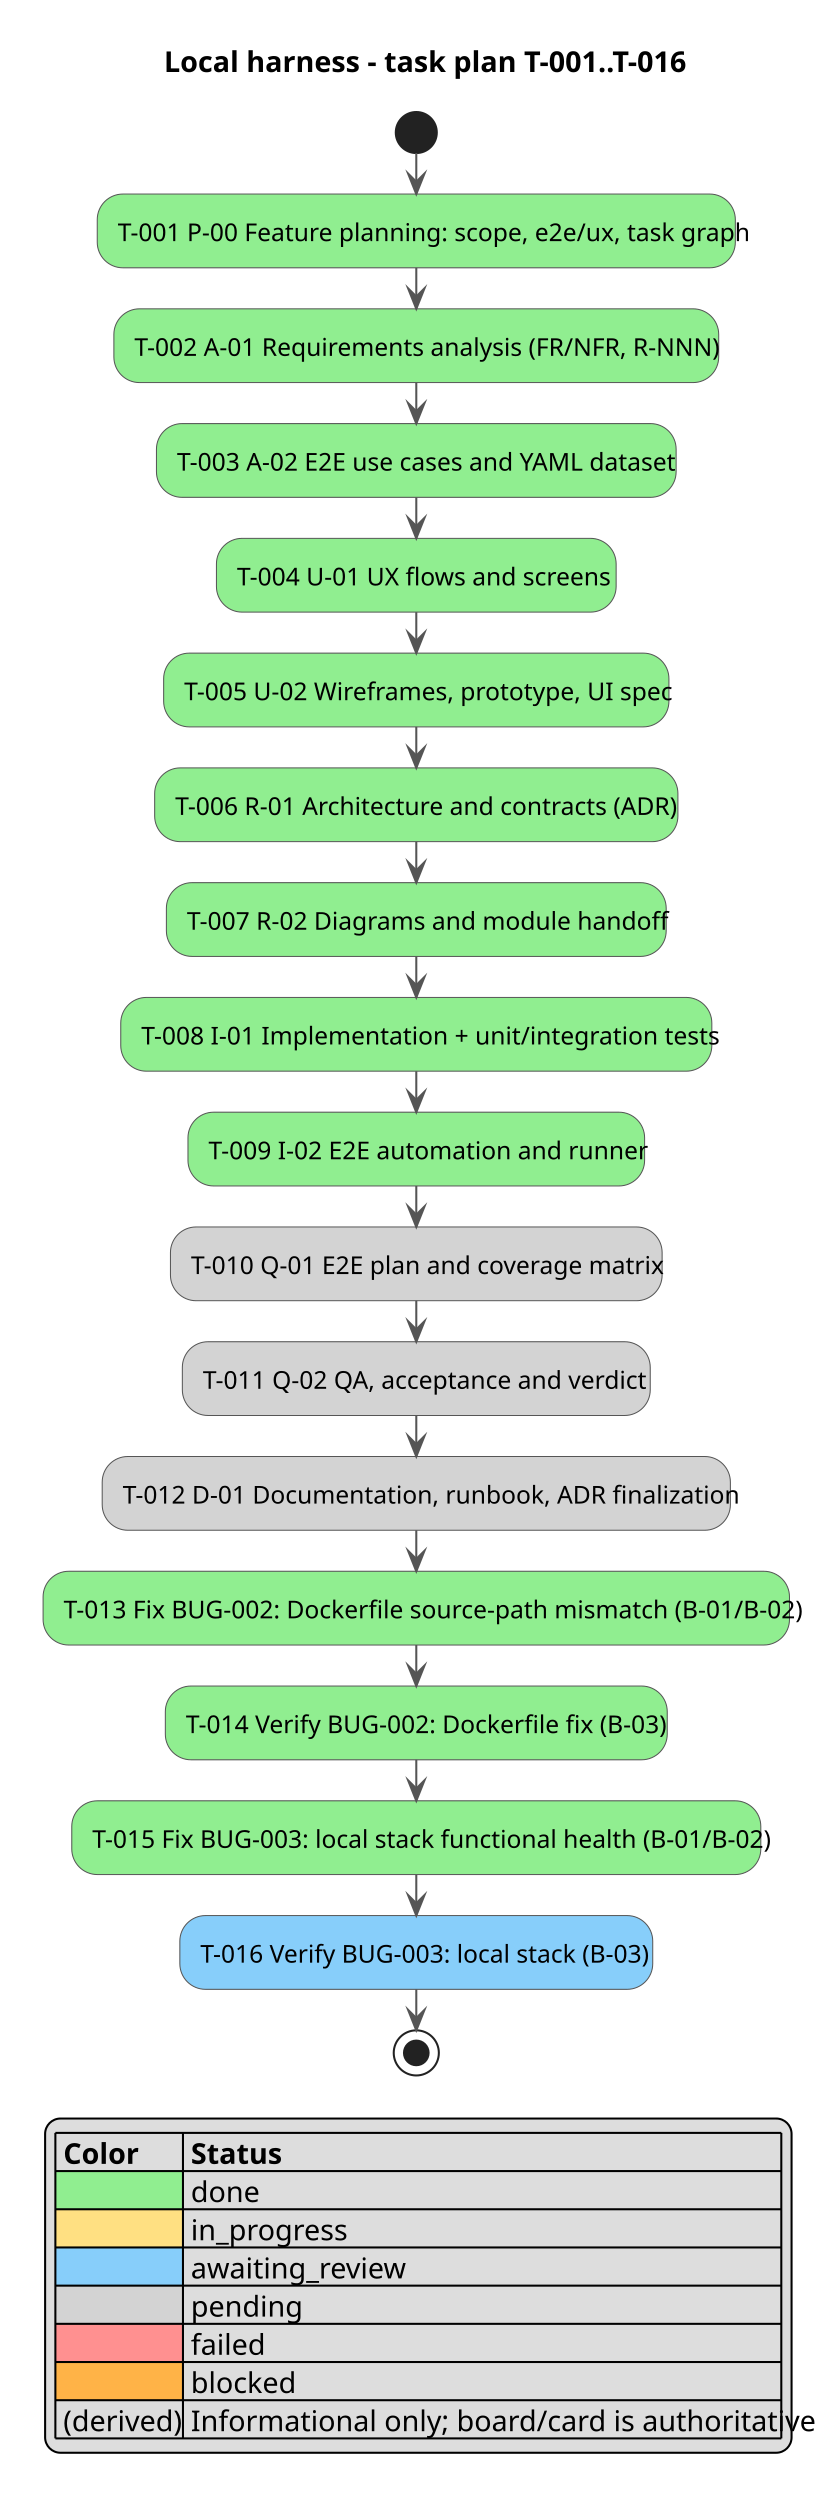
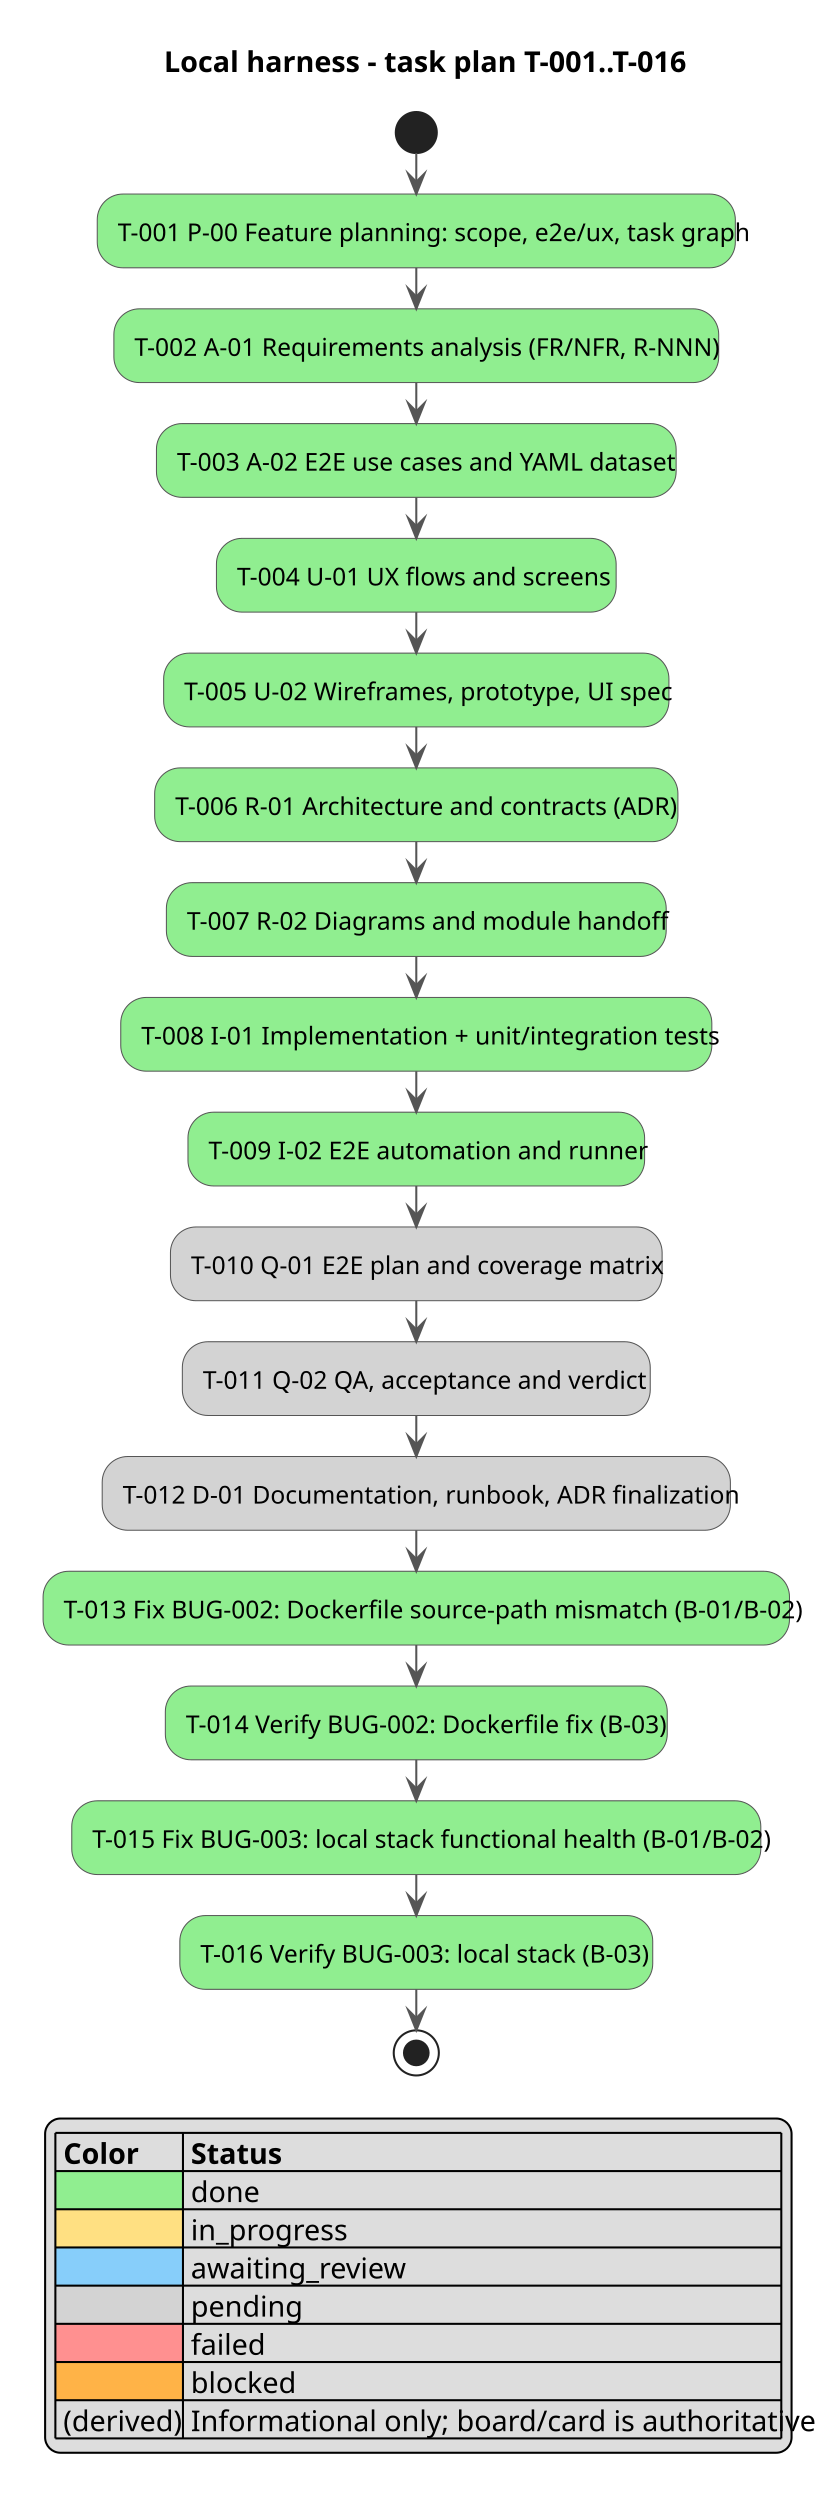
<svg xmlns="http://www.w3.org/2000/svg" version="1.1" data-diagram-type="ACTIVITY" style="width:409px;height:1219px;background:#FFFFFF;" width="409px" height="1219px" viewBox="0 0 409 1219" zoomAndPan="magnify" preserveAspectRatio="none" contentStyleType="text/css">
  <defs />
  <g font-family="sans-serif" lengthAdjust="spacing">
    <g class="title" data-source-line="5">
      <text x="79.944" y="35.107" fill="#000" font-size="14" textLength="248.076" font-weight="700" font-family="Segoe UI">Local harness - task plan T-001..T-016</text>
    </g>
    <ellipse cx="202.982" cy="64.621" rx="10" ry="10" fill="#222" style="stroke:#222;stroke-width:1;" />
    <rect x="47.418" y="94.621" width="311.129" height="35.961" fill="#90EE90" style="stroke:#555;stroke-width:0.5;" rx="12.5" ry="12.5" />
    <text x="57.418" y="117.57" fill="#000" font-size="12" textLength="291.129" font-family="Segoe UI">T-001 P-00 Feature planning: scope, e2e/ux, task graph</text>
    <rect x="55.527" y="150.582" width="294.91" height="35.961" fill="#90EE90" style="stroke:#555;stroke-width:0.5;" rx="12.5" ry="12.5" />
    <text x="65.527" y="173.531" fill="#000" font-size="12" textLength="274.91" font-family="Segoe UI">T-002 A-01 Requirements analysis (FR/NFR, R-NNN)</text>
    <rect x="76.287" y="206.543" width="253.391" height="35.961" fill="#90EE90" style="stroke:#555;stroke-width:0.5;" rx="12.5" ry="12.5" />
    <text x="86.287" y="229.492" fill="#000" font-size="12" textLength="233.391" font-family="Segoe UI">T-003 A-02 E2E use cases and YAML dataset</text>
    <rect x="105.537" y="262.504" width="194.891" height="35.961" fill="#90EE90" style="stroke:#555;stroke-width:0.5;" rx="12.5" ry="12.5" />
    <text x="115.537" y="285.453" fill="#000" font-size="12" textLength="174.891" font-family="Segoe UI">T-004 U-01 UX flows and screens</text>
    <rect x="79.797" y="318.465" width="246.371" height="35.961" fill="#90EE90" style="stroke:#555;stroke-width:0.5;" rx="12.5" ry="12.5" />
    <text x="89.797" y="341.414" fill="#000" font-size="12" textLength="226.371" font-family="Segoe UI">T-005 U-02 Wireframes, prototype, UI spec</text>
    <rect x="75.417" y="374.426" width="255.131" height="35.961" fill="#90EE90" style="stroke:#555;stroke-width:0.5;" rx="12.5" ry="12.5" />
    <text x="85.417" y="397.375" fill="#000" font-size="12" textLength="235.131" font-family="Segoe UI">T-006 R-01 Architecture and contracts (ADR)</text>
    <rect x="81.13" y="430.387" width="243.705" height="35.961" fill="#90EE90" style="stroke:#555;stroke-width:0.5;" rx="12.5" ry="12.5" />
    <text x="91.13" y="453.336" fill="#000" font-size="12" textLength="223.705" font-family="Segoe UI">T-007 R-02 Diagrams and module handoff</text>
    <rect x="58.882" y="486.348" width="288.201" height="35.961" fill="#90EE90" style="stroke:#555;stroke-width:0.5;" rx="12.5" ry="12.5" />
    <text x="68.882" y="509.297" fill="#000" font-size="12" textLength="268.201" font-family="Segoe UI">T-008 I-01 Implementation + unit/integration tests</text>
    <rect x="91.656" y="542.309" width="222.652" height="35.961" fill="#90EE90" style="stroke:#555;stroke-width:0.5;" rx="12.5" ry="12.5" />
    <text x="101.656" y="565.258" fill="#000" font-size="12" textLength="202.652" font-family="Segoe UI">T-009 I-02 E2E automation and runner</text>
    <rect x="83.113" y="598.27" width="239.738" height="35.961" fill="#D3D3D3" style="stroke:#555;stroke-width:0.5;" rx="12.5" ry="12.5" />
    <text x="93.113" y="621.219" fill="#000" font-size="12" textLength="219.738" font-family="Segoe UI">T-010 Q-01 E2E plan and coverage matrix</text>
    <rect x="88.911" y="654.23" width="228.143" height="35.961" fill="#D3D3D3" style="stroke:#555;stroke-width:0.5;" rx="12.5" ry="12.5" />
    <text x="98.911" y="677.18" fill="#000" font-size="12" textLength="208.143" font-family="Segoe UI">T-011 Q-02 QA, acceptance and verdict</text>
    <rect x="49.835" y="710.191" width="306.295" height="35.961" fill="#D3D3D3" style="stroke:#555;stroke-width:0.5;" rx="12.5" ry="12.5" />
    <text x="59.835" y="733.141" fill="#000" font-size="12" textLength="286.295" font-family="Segoe UI">T-012 D-01 Documentation, runbook, ADR finalization</text>
    <rect x="21.013" y="766.152" width="363.939" height="35.961" fill="#90EE90" style="stroke:#555;stroke-width:0.5;" rx="12.5" ry="12.5" />
    <text x="31.013" y="789.102" fill="#000" font-size="12" textLength="343.939" font-family="Segoe UI">T-013 Fix BUG-002: Dockerfile source-path mismatch (B-01/B-02)</text>
    <rect x="80.617" y="822.113" width="244.73" height="35.961" fill="#90EE90" style="stroke:#555;stroke-width:0.5;" rx="12.5" ry="12.5" />
    <text x="90.617" y="845.063" fill="#000" font-size="12" textLength="224.73" font-family="Segoe UI">T-014 Verify BUG-002: Dockerfile fix (B-03)</text>
    <rect x="34.996" y="878.074" width="335.973" height="35.961" fill="#90EE90" style="stroke:#555;stroke-width:0.5;" rx="12.5" ry="12.5" />
    <text x="44.996" y="901.023" fill="#000" font-size="12" textLength="315.973" font-family="Segoe UI">T-015 Fix BUG-003: local stack functional health (B-01/B-02)</text>
-     <rect x="87.692" y="934.035" width="230.58" height="35.961" fill="#87CEFA" style="stroke:#555;stroke-width:0.5;" rx="12.5" ry="12.5" />
+     <rect x="87.692" y="934.035" width="230.58" height="35.961" fill="#90EE90" style="stroke:#555;stroke-width:0.5;" rx="12.5" ry="12.5" />
    <text x="97.692" y="956.984" fill="#000" font-size="12" textLength="210.58" font-family="Segoe UI">T-016 Verify BUG-003: local stack (B-03)</text>
    <ellipse cx="202.982" cy="1000.996" rx="11" ry="11" fill="none" style="stroke:#222;stroke-width:1;" />
    <ellipse cx="202.982" cy="1000.996" rx="6" ry="6" fill="#222" style="stroke:#222;stroke-width:1;" />
    <line x1="202.982" y1="74.621" x2="202.982" y2="94.621" style="stroke:#555;stroke-width:1;" />
    <polygon points="198.982,84.621,202.982,94.621,206.982,84.621,202.982,88.621" fill="#555" style="stroke:#555;stroke-width:1;stroke-linejoin:miter;stroke-miterlimit:10;" />
    <line x1="202.982" y1="130.582" x2="202.982" y2="150.582" style="stroke:#555;stroke-width:1;" />
    <polygon points="198.982,140.582,202.982,150.582,206.982,140.582,202.982,144.582" fill="#555" style="stroke:#555;stroke-width:1;stroke-linejoin:miter;stroke-miterlimit:10;" />
    <line x1="202.982" y1="186.543" x2="202.982" y2="206.543" style="stroke:#555;stroke-width:1;" />
    <polygon points="198.982,196.543,202.982,206.543,206.982,196.543,202.982,200.543" fill="#555" style="stroke:#555;stroke-width:1;stroke-linejoin:miter;stroke-miterlimit:10;" />
    <line x1="202.982" y1="242.504" x2="202.982" y2="262.504" style="stroke:#555;stroke-width:1;" />
    <polygon points="198.982,252.504,202.982,262.504,206.982,252.504,202.982,256.504" fill="#555" style="stroke:#555;stroke-width:1;stroke-linejoin:miter;stroke-miterlimit:10;" />
    <line x1="202.982" y1="298.465" x2="202.982" y2="318.465" style="stroke:#555;stroke-width:1;" />
    <polygon points="198.982,308.465,202.982,318.465,206.982,308.465,202.982,312.465" fill="#555" style="stroke:#555;stroke-width:1;stroke-linejoin:miter;stroke-miterlimit:10;" />
    <line x1="202.982" y1="354.426" x2="202.982" y2="374.426" style="stroke:#555;stroke-width:1;" />
    <polygon points="198.982,364.426,202.982,374.426,206.982,364.426,202.982,368.426" fill="#555" style="stroke:#555;stroke-width:1;stroke-linejoin:miter;stroke-miterlimit:10;" />
    <line x1="202.982" y1="410.387" x2="202.982" y2="430.387" style="stroke:#555;stroke-width:1;" />
    <polygon points="198.982,420.387,202.982,430.387,206.982,420.387,202.982,424.387" fill="#555" style="stroke:#555;stroke-width:1;stroke-linejoin:miter;stroke-miterlimit:10;" />
    <line x1="202.982" y1="466.348" x2="202.982" y2="486.348" style="stroke:#555;stroke-width:1;" />
    <polygon points="198.982,476.348,202.982,486.348,206.982,476.348,202.982,480.348" fill="#555" style="stroke:#555;stroke-width:1;stroke-linejoin:miter;stroke-miterlimit:10;" />
    <line x1="202.982" y1="522.309" x2="202.982" y2="542.309" style="stroke:#555;stroke-width:1;" />
    <polygon points="198.982,532.309,202.982,542.309,206.982,532.309,202.982,536.309" fill="#555" style="stroke:#555;stroke-width:1;stroke-linejoin:miter;stroke-miterlimit:10;" />
    <line x1="202.982" y1="578.27" x2="202.982" y2="598.27" style="stroke:#555;stroke-width:1;" />
    <polygon points="198.982,588.27,202.982,598.27,206.982,588.27,202.982,592.27" fill="#555" style="stroke:#555;stroke-width:1;stroke-linejoin:miter;stroke-miterlimit:10;" />
    <line x1="202.982" y1="634.23" x2="202.982" y2="654.23" style="stroke:#555;stroke-width:1;" />
    <polygon points="198.982,644.23,202.982,654.23,206.982,644.23,202.982,648.23" fill="#555" style="stroke:#555;stroke-width:1;stroke-linejoin:miter;stroke-miterlimit:10;" />
    <line x1="202.982" y1="690.191" x2="202.982" y2="710.191" style="stroke:#555;stroke-width:1;" />
    <polygon points="198.982,700.191,202.982,710.191,206.982,700.191,202.982,704.191" fill="#555" style="stroke:#555;stroke-width:1;stroke-linejoin:miter;stroke-miterlimit:10;" />
    <line x1="202.982" y1="746.152" x2="202.982" y2="766.152" style="stroke:#555;stroke-width:1;" />
    <polygon points="198.982,756.152,202.982,766.152,206.982,756.152,202.982,760.152" fill="#555" style="stroke:#555;stroke-width:1;stroke-linejoin:miter;stroke-miterlimit:10;" />
    <line x1="202.982" y1="802.113" x2="202.982" y2="822.113" style="stroke:#555;stroke-width:1;" />
    <polygon points="198.982,812.113,202.982,822.113,206.982,812.113,202.982,816.113" fill="#555" style="stroke:#555;stroke-width:1;stroke-linejoin:miter;stroke-miterlimit:10;" />
    <line x1="202.982" y1="858.074" x2="202.982" y2="878.074" style="stroke:#555;stroke-width:1;" />
    <polygon points="198.982,868.074,202.982,878.074,206.982,868.074,202.982,872.074" fill="#555" style="stroke:#555;stroke-width:1;stroke-linejoin:miter;stroke-miterlimit:10;" />
    <line x1="202.982" y1="914.035" x2="202.982" y2="934.035" style="stroke:#555;stroke-width:1;" />
    <polygon points="198.982,924.035,202.982,934.035,206.982,924.035,202.982,928.035" fill="#555" style="stroke:#555;stroke-width:1;stroke-linejoin:miter;stroke-miterlimit:10;" />
    <line x1="202.982" y1="969.996" x2="202.982" y2="989.996" style="stroke:#555;stroke-width:1;" />
    <polygon points="198.982,979.996,202.982,989.996,206.982,979.996,202.982,983.996" fill="#555" style="stroke:#555;stroke-width:1;stroke-linejoin:miter;stroke-miterlimit:10;" />
    <g class="legend" data-source-line="26">
      <rect x="22" y="1032.996" width="363.965" height="162.969" fill="#DDD" style="stroke:#000;stroke-width:1;" rx="7.5" ry="7.5" />
      <text x="30.862" y="1055.104" fill="#000" font-size="14" textLength="35.403" font-weight="700" font-family="Segoe UI">Color</text>
      <text x="93.076" y="1055.104" fill="#000" font-size="14" textLength="40.906" font-weight="700" font-family="Segoe UI">Status</text>
      <rect x="27" y="1058.617" width="62.214" height="18.621" fill="#90EE90" style="stroke:none;" />
      <text x="27" y="1073.725" fill="#000" font-size="14" font-family="Segoe UI"> </text>
      <text x="93.049" y="1073.725" fill="#000" font-size="14" textLength="31.691" font-family="Segoe UI">done</text>
      <rect x="27" y="1077.238" width="62.214" height="18.621" fill="#FFE082" style="stroke:none;" />
      <text x="27" y="1092.346" fill="#000" font-size="14" font-family="Segoe UI"> </text>
      <text x="93.049" y="1092.346" fill="#000" font-size="14" textLength="70.738" font-family="Segoe UI">in_progress</text>
      <rect x="27" y="1095.859" width="62.214" height="18.621" fill="#87CEFA" style="stroke:none;" />
      <text x="27" y="1110.967" fill="#000" font-size="14" font-family="Segoe UI"> </text>
      <text x="93.049" y="1110.967" fill="#000" font-size="14" textLength="97.59" font-family="Segoe UI">awaiting_review</text>
      <rect x="27" y="1114.48" width="62.214" height="18.621" fill="#D3D3D3" style="stroke:none;" />
      <text x="27" y="1129.588" fill="#000" font-size="14" font-family="Segoe UI"> </text>
      <text x="93.049" y="1129.588" fill="#000" font-size="14" textLength="51.276" font-family="Segoe UI">pending</text>
      <rect x="27" y="1133.102" width="62.214" height="18.621" fill="#FF9090" style="stroke:none;" />
      <text x="27" y="1148.209" fill="#000" font-size="14" font-family="Segoe UI"> </text>
      <text x="93.049" y="1148.209" fill="#000" font-size="14" textLength="33.852" font-family="Segoe UI">failed</text>
      <rect x="27" y="1151.723" width="62.214" height="18.621" fill="#FFB347" style="stroke:none;" />
      <text x="27" y="1166.83" fill="#000" font-size="14" font-family="Segoe UI"> </text>
      <text x="93.049" y="1166.83" fill="#000" font-size="14" textLength="48.815" font-family="Segoe UI">blocked</text>
      <text x="30.835" y="1185.451" fill="#000" font-size="14" textLength="54.544" font-family="Segoe UI">(derived)</text>
      <text x="93.049" y="1185.451" fill="#000" font-size="14" textLength="284.081" font-family="Segoe UI">Informational only; board/card is authoritative</text>
      <line x1="27" y1="1039.996" x2="380.965" y2="1039.996" style="stroke:#000;stroke-width:1;" />
      <line x1="27" y1="1058.617" x2="380.965" y2="1058.617" style="stroke:#000;stroke-width:1;" />
      <line x1="27" y1="1077.238" x2="380.965" y2="1077.238" style="stroke:#000;stroke-width:1;" />
      <line x1="27" y1="1095.859" x2="380.965" y2="1095.859" style="stroke:#000;stroke-width:1;" />
      <line x1="27" y1="1114.48" x2="380.965" y2="1114.48" style="stroke:#000;stroke-width:1;" />
      <line x1="27" y1="1133.102" x2="380.965" y2="1133.102" style="stroke:#000;stroke-width:1;" />
      <line x1="27" y1="1151.723" x2="380.965" y2="1151.723" style="stroke:#000;stroke-width:1;" />
      <line x1="27" y1="1170.344" x2="380.965" y2="1170.344" style="stroke:#000;stroke-width:1;" />
      <line x1="27" y1="1188.965" x2="380.965" y2="1188.965" style="stroke:#000;stroke-width:1;" />
      <line x1="27" y1="1039.996" x2="27" y2="1188.965" style="stroke:#000;stroke-width:1;" />
      <line x1="89.214" y1="1039.996" x2="89.214" y2="1188.965" style="stroke:#000;stroke-width:1;" />
      <line x1="380.965" y1="1039.996" x2="380.965" y2="1188.965" style="stroke:#000;stroke-width:1;" />
    </g>
  </g>
</svg>
